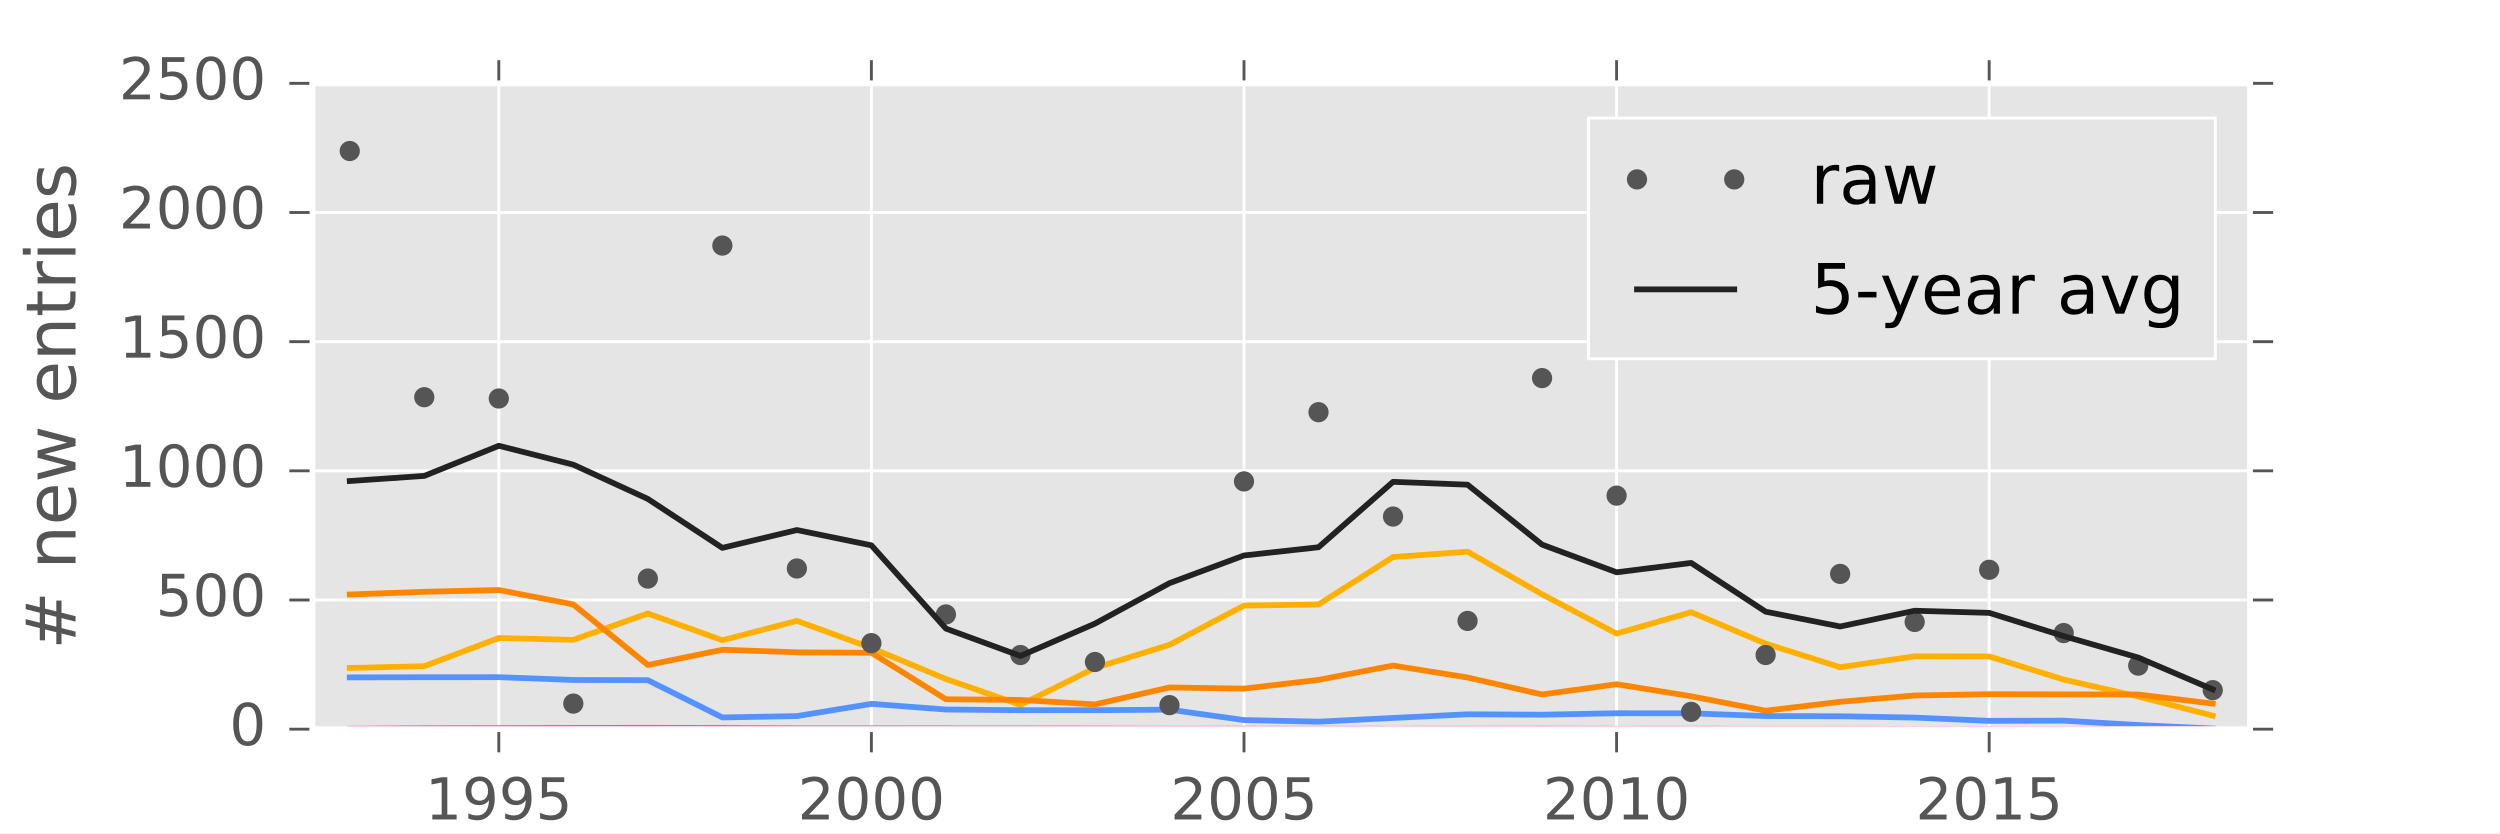
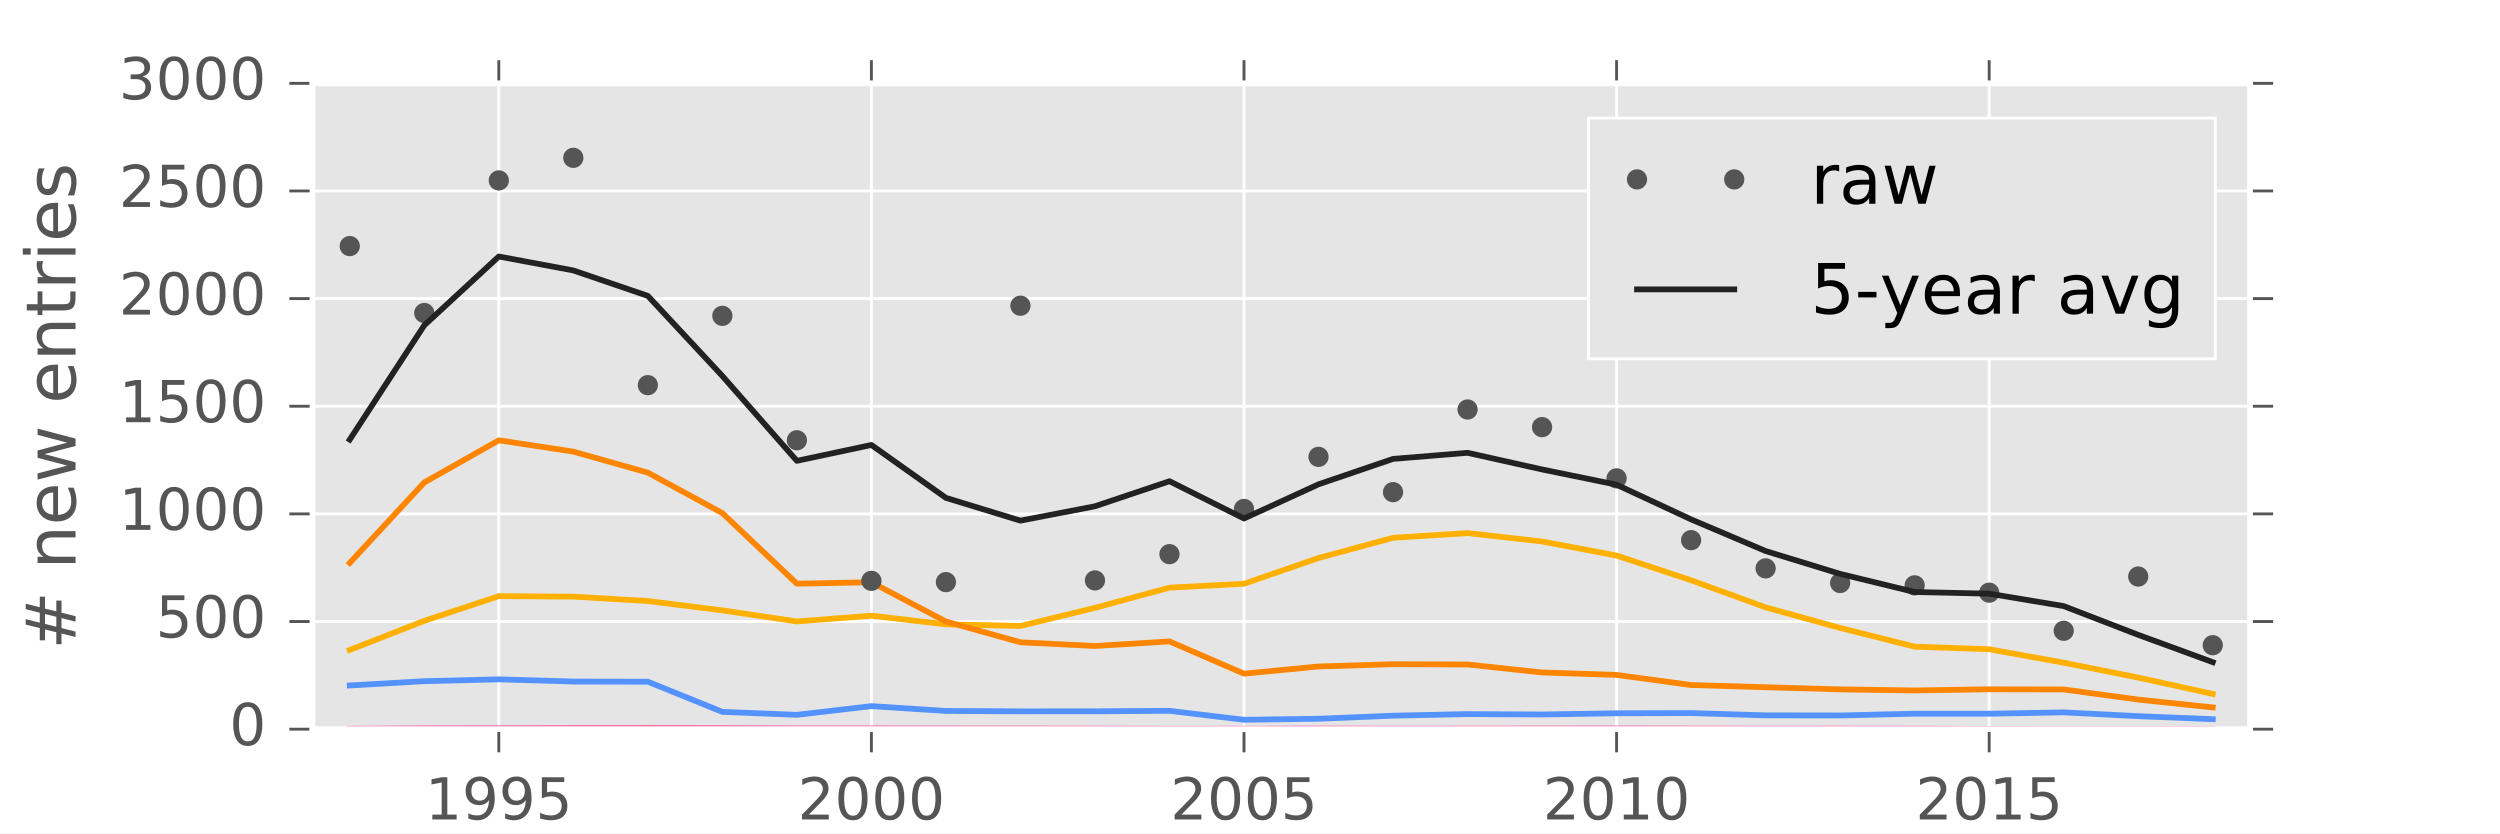
<svg xmlns="http://www.w3.org/2000/svg" xmlns:xlink="http://www.w3.org/1999/xlink" height="144pt" version="1.1" viewBox="0 0 432 144" width="432pt">
  <defs>
    <style type="text/css">
*{stroke-linecap:butt;stroke-linejoin:round;stroke-miterlimit:100000;}
  </style>
  </defs>
  <g id="figure_1">
    <g id="patch_1">
      <path d="M 0 144  L 432 144  L 432 0  L 0 0  z " style="fill:#ffffff;" />
    </g>
    <g id="axes_1">
      <g id="patch_2">
        <path d="M 54 126  L 388.8 126  L 388.8 14.4  L 54 14.4  z " style="fill:#e5e5e5;" />
      </g>
      <g id="matplotlib.axis_1">
        <g id="xtick_1">
          <g id="line2d_1">
-             <path clip-path="url(#p3af2deef6a)" d="M 86.192 126  L 86.192 14.4  " style="fill:none;stroke:#ffffff;stroke-linecap:square;stroke-width:0.5;" />
+             <path clip-path="url(#paa16b3eb2f)" d="M 86.192 126  L 86.192 14.4  " style="fill:none;stroke:#ffffff;stroke-linecap:square;stroke-width:0.5;" />
          </g>
          <g id="line2d_2">
            <defs>
-               <path d="M 0 0  L 0 4  " id="m60fd7bb78e" style="stroke:#555555;stroke-width:0.5;" />
-             </defs>
-             <g>
-               <use style="fill:#555555;stroke:#555555;stroke-width:0.5;" x="86.192" xlink:href="#m60fd7bb78e" y="126.0" />
+               <path d="M 0 0  L 0 4  " id="m8484d71910" style="stroke:#555555;stroke-width:0.5;" />
+             </defs>
+             <g>
+               <use style="fill:#555555;stroke:#555555;stroke-width:0.5;" x="86.192" xlink:href="#m8484d71910" y="126.0" />
            </g>
          </g>
          <g id="line2d_3">
            <defs>
-               <path d="M 0 0  L 0 -4  " id="m7be78ee616" style="stroke:#555555;stroke-width:0.5;" />
-             </defs>
-             <g>
-               <use style="fill:#555555;stroke:#555555;stroke-width:0.5;" x="86.192" xlink:href="#m7be78ee616" y="14.4" />
+               <path d="M 0 0  L 0 -4  " id="mb3553fa121" style="stroke:#555555;stroke-width:0.5;" />
+             </defs>
+             <g>
+               <use style="fill:#555555;stroke:#555555;stroke-width:0.5;" x="86.192" xlink:href="#mb3553fa121" y="14.4" />
            </g>
          </g>
          <g id="text_1">
            <defs>
              <path d="M 10.984 1.516  L 10.984 10.5  Q 14.703 8.734 18.5 7.812  Q 22.312 6.891 25.984 6.891  Q 35.75 6.891 40.891 13.453  Q 46.047 20.016 46.781 33.406  Q 43.953 29.203 39.594 26.953  Q 35.25 24.703 29.984 24.703  Q 19.047 24.703 12.672 31.312  Q 6.297 37.938 6.297 49.422  Q 6.297 60.641 12.938 67.422  Q 19.578 74.219 30.609 74.219  Q 43.266 74.219 49.922 64.516  Q 56.594 54.828 56.594 36.375  Q 56.594 19.141 48.406 8.859  Q 40.234 -1.422 26.422 -1.422  Q 22.703 -1.422 18.891 -0.688  Q 15.094 0.047 10.984 1.516  M 30.609 32.422  Q 37.25 32.422 41.125 36.953  Q 45.016 41.5 45.016 49.422  Q 45.016 57.281 41.125 61.844  Q 37.25 66.406 30.609 66.406  Q 23.969 66.406 20.094 61.844  Q 16.219 57.281 16.219 49.422  Q 16.219 41.5 20.094 36.953  Q 23.969 32.422 30.609 32.422  " id="BitstreamVeraSans-Roman-39" />
              <path d="M 12.406 8.297  L 28.516 8.297  L 28.516 63.922  L 10.984 60.406  L 10.984 69.391  L 28.422 72.906  L 38.281 72.906  L 38.281 8.297  L 54.391 8.297  L 54.391 0  L 12.406 0  z " id="BitstreamVeraSans-Roman-31" />
              <path d="M 10.797 72.906  L 49.516 72.906  L 49.516 64.594  L 19.828 64.594  L 19.828 46.734  Q 21.969 47.469 24.109 47.828  Q 26.266 48.188 28.422 48.188  Q 40.625 48.188 47.75 41.5  Q 54.891 34.812 54.891 23.391  Q 54.891 11.625 47.562 5.094  Q 40.234 -1.422 26.906 -1.422  Q 22.312 -1.422 17.547 -0.641  Q 12.797 0.141 7.719 1.703  L 7.719 11.625  Q 12.109 9.234 16.797 8.062  Q 21.484 6.891 26.703 6.891  Q 35.156 6.891 40.078 11.328  Q 45.016 15.766 45.016 23.391  Q 45.016 31 40.078 35.438  Q 35.156 39.891 26.703 39.891  Q 22.75 39.891 18.812 39.016  Q 14.891 38.141 10.797 36.281  z " id="BitstreamVeraSans-Roman-35" />
            </defs>
            <g style="fill:#555555;" transform="translate(73.46731 141.5984)scale(0.1 -0.1)">
              <use xlink:href="#BitstreamVeraSans-Roman-31" />
              <use x="63.623" xlink:href="#BitstreamVeraSans-Roman-39" />
              <use x="127.246" xlink:href="#BitstreamVeraSans-Roman-39" />
              <use x="190.869" xlink:href="#BitstreamVeraSans-Roman-35" />
            </g>
          </g>
        </g>
        <g id="xtick_2">
          <g id="line2d_4">
-             <path clip-path="url(#p3af2deef6a)" d="M 150.577 126  L 150.577 14.4  " style="fill:none;stroke:#ffffff;stroke-linecap:square;stroke-width:0.5;" />
+             <path clip-path="url(#paa16b3eb2f)" d="M 150.577 126  L 150.577 14.4  " style="fill:none;stroke:#ffffff;stroke-linecap:square;stroke-width:0.5;" />
          </g>
          <g id="line2d_5">
            <g>
-               <use style="fill:#555555;stroke:#555555;stroke-width:0.5;" x="150.577" xlink:href="#m60fd7bb78e" y="126.0" />
+               <use style="fill:#555555;stroke:#555555;stroke-width:0.5;" x="150.577" xlink:href="#m8484d71910" y="126.0" />
            </g>
          </g>
          <g id="line2d_6">
            <g>
-               <use style="fill:#555555;stroke:#555555;stroke-width:0.5;" x="150.577" xlink:href="#m7be78ee616" y="14.4" />
+               <use style="fill:#555555;stroke:#555555;stroke-width:0.5;" x="150.577" xlink:href="#mb3553fa121" y="14.4" />
            </g>
          </g>
          <g id="text_2">
            <defs>
              <path d="M 19.188 8.297  L 53.609 8.297  L 53.609 0  L 7.328 0  L 7.328 8.297  Q 12.938 14.109 22.625 23.891  Q 32.328 33.688 34.812 36.531  Q 39.547 41.844 41.422 45.531  Q 43.312 49.219 43.312 52.781  Q 43.312 58.594 39.234 62.25  Q 35.156 65.922 28.609 65.922  Q 23.969 65.922 18.812 64.312  Q 13.672 62.703 7.812 59.422  L 7.812 69.391  Q 13.766 71.781 18.938 73  Q 24.125 74.219 28.422 74.219  Q 39.75 74.219 46.484 68.547  Q 53.219 62.891 53.219 53.422  Q 53.219 48.922 51.531 44.891  Q 49.859 40.875 45.406 35.406  Q 44.188 33.984 37.641 27.219  Q 31.109 20.453 19.188 8.297  " id="BitstreamVeraSans-Roman-32" />
              <path d="M 31.781 66.406  Q 24.172 66.406 20.328 58.906  Q 16.5 51.422 16.5 36.375  Q 16.5 21.391 20.328 13.891  Q 24.172 6.391 31.781 6.391  Q 39.453 6.391 43.281 13.891  Q 47.125 21.391 47.125 36.375  Q 47.125 51.422 43.281 58.906  Q 39.453 66.406 31.781 66.406  M 31.781 74.219  Q 44.047 74.219 50.516 64.516  Q 56.984 54.828 56.984 36.375  Q 56.984 17.969 50.516 8.266  Q 44.047 -1.422 31.781 -1.422  Q 19.531 -1.422 13.062 8.266  Q 6.594 17.969 6.594 36.375  Q 6.594 54.828 13.062 64.516  Q 19.531 74.219 31.781 74.219  " id="BitstreamVeraSans-Roman-30" />
            </defs>
            <g style="fill:#555555;" transform="translate(137.8519 141.5984)scale(0.1 -0.1)">
              <use xlink:href="#BitstreamVeraSans-Roman-32" />
              <use x="63.623" xlink:href="#BitstreamVeraSans-Roman-30" />
              <use x="127.246" xlink:href="#BitstreamVeraSans-Roman-30" />
              <use x="190.869" xlink:href="#BitstreamVeraSans-Roman-30" />
            </g>
          </g>
        </g>
        <g id="xtick_3">
          <g id="line2d_7">
-             <path clip-path="url(#p3af2deef6a)" d="M 214.962 126  L 214.962 14.4  " style="fill:none;stroke:#ffffff;stroke-linecap:square;stroke-width:0.5;" />
+             <path clip-path="url(#paa16b3eb2f)" d="M 214.962 126  L 214.962 14.4  " style="fill:none;stroke:#ffffff;stroke-linecap:square;stroke-width:0.5;" />
          </g>
          <g id="line2d_8">
            <g>
-               <use style="fill:#555555;stroke:#555555;stroke-width:0.5;" x="214.962" xlink:href="#m60fd7bb78e" y="126.0" />
+               <use style="fill:#555555;stroke:#555555;stroke-width:0.5;" x="214.962" xlink:href="#m8484d71910" y="126.0" />
            </g>
          </g>
          <g id="line2d_9">
            <g>
-               <use style="fill:#555555;stroke:#555555;stroke-width:0.5;" x="214.962" xlink:href="#m7be78ee616" y="14.4" />
+               <use style="fill:#555555;stroke:#555555;stroke-width:0.5;" x="214.962" xlink:href="#mb3553fa121" y="14.4" />
            </g>
          </g>
          <g id="text_3">
            <g style="fill:#555555;" transform="translate(202.2365 141.5984)scale(0.1 -0.1)">
              <use xlink:href="#BitstreamVeraSans-Roman-32" />
              <use x="63.623" xlink:href="#BitstreamVeraSans-Roman-30" />
              <use x="127.246" xlink:href="#BitstreamVeraSans-Roman-30" />
              <use x="190.869" xlink:href="#BitstreamVeraSans-Roman-35" />
            </g>
          </g>
        </g>
        <g id="xtick_4">
          <g id="line2d_10">
-             <path clip-path="url(#p3af2deef6a)" d="M 279.346 126  L 279.346 14.4  " style="fill:none;stroke:#ffffff;stroke-linecap:square;stroke-width:0.5;" />
+             <path clip-path="url(#paa16b3eb2f)" d="M 279.346 126  L 279.346 14.4  " style="fill:none;stroke:#ffffff;stroke-linecap:square;stroke-width:0.5;" />
          </g>
          <g id="line2d_11">
            <g>
-               <use style="fill:#555555;stroke:#555555;stroke-width:0.5;" x="279.346" xlink:href="#m60fd7bb78e" y="126.0" />
+               <use style="fill:#555555;stroke:#555555;stroke-width:0.5;" x="279.346" xlink:href="#m8484d71910" y="126.0" />
            </g>
          </g>
          <g id="line2d_12">
            <g>
-               <use style="fill:#555555;stroke:#555555;stroke-width:0.5;" x="279.346" xlink:href="#m7be78ee616" y="14.4" />
+               <use style="fill:#555555;stroke:#555555;stroke-width:0.5;" x="279.346" xlink:href="#mb3553fa121" y="14.4" />
            </g>
          </g>
          <g id="text_4">
            <g style="fill:#555555;" transform="translate(266.6212 141.5984)scale(0.1 -0.1)">
              <use xlink:href="#BitstreamVeraSans-Roman-32" />
              <use x="63.623" xlink:href="#BitstreamVeraSans-Roman-30" />
              <use x="127.246" xlink:href="#BitstreamVeraSans-Roman-31" />
              <use x="190.869" xlink:href="#BitstreamVeraSans-Roman-30" />
            </g>
          </g>
        </g>
        <g id="xtick_5">
          <g id="line2d_13">
-             <path clip-path="url(#p3af2deef6a)" d="M 343.731 126  L 343.731 14.4  " style="fill:none;stroke:#ffffff;stroke-linecap:square;stroke-width:0.5;" />
+             <path clip-path="url(#paa16b3eb2f)" d="M 343.731 126  L 343.731 14.4  " style="fill:none;stroke:#ffffff;stroke-linecap:square;stroke-width:0.5;" />
          </g>
          <g id="line2d_14">
            <g>
-               <use style="fill:#555555;stroke:#555555;stroke-width:0.5;" x="343.731" xlink:href="#m60fd7bb78e" y="126.0" />
+               <use style="fill:#555555;stroke:#555555;stroke-width:0.5;" x="343.731" xlink:href="#m8484d71910" y="126.0" />
            </g>
          </g>
          <g id="line2d_15">
            <g>
-               <use style="fill:#555555;stroke:#555555;stroke-width:0.5;" x="343.731" xlink:href="#m7be78ee616" y="14.4" />
+               <use style="fill:#555555;stroke:#555555;stroke-width:0.5;" x="343.731" xlink:href="#mb3553fa121" y="14.4" />
            </g>
          </g>
          <g id="text_5">
            <g style="fill:#555555;" transform="translate(331.0058 141.5984)scale(0.1 -0.1)">
              <use xlink:href="#BitstreamVeraSans-Roman-32" />
              <use x="63.623" xlink:href="#BitstreamVeraSans-Roman-30" />
              <use x="127.246" xlink:href="#BitstreamVeraSans-Roman-31" />
              <use x="190.869" xlink:href="#BitstreamVeraSans-Roman-35" />
            </g>
          </g>
        </g>
        <g id="text_6">
          <defs>
            <path d="M 56.203 29.594  L 56.203 25.203  L 14.891 25.203  Q 15.484 15.922 20.484 11.062  Q 25.484 6.203 34.422 6.203  Q 39.594 6.203 44.453 7.469  Q 49.312 8.734 54.109 11.281  L 54.109 2.781  Q 49.266 0.734 44.188 -0.344  Q 39.109 -1.422 33.891 -1.422  Q 20.797 -1.422 13.156 6.188  Q 5.516 13.812 5.516 26.812  Q 5.516 40.234 12.766 48.109  Q 20.016 56 32.328 56  Q 43.359 56 49.781 48.891  Q 56.203 41.797 56.203 29.594  M 47.219 32.234  Q 47.125 39.594 43.094 43.984  Q 39.062 48.391 32.422 48.391  Q 24.906 48.391 20.391 44.141  Q 15.875 39.891 15.188 32.172  z " id="BitstreamVeraSans-Roman-65" />
            <path d="M 41.109 46.297  Q 39.594 47.172 37.812 47.578  Q 36.031 48 33.891 48  Q 26.266 48 22.188 43.047  Q 18.109 38.094 18.109 28.812  L 18.109 0  L 9.078 0  L 9.078 54.688  L 18.109 54.688  L 18.109 46.188  Q 20.953 51.172 25.484 53.578  Q 30.031 56 36.531 56  Q 37.453 56 38.578 55.875  Q 39.703 55.766 41.062 55.516  z " id="BitstreamVeraSans-Roman-72" />
            <path d="M 34.281 27.484  Q 23.391 27.484 19.188 25  Q 14.984 22.516 14.984 16.5  Q 14.984 11.719 18.141 8.906  Q 21.297 6.109 26.703 6.109  Q 34.188 6.109 38.703 11.406  Q 43.219 16.703 43.219 25.484  L 43.219 27.484  z M 52.203 31.203  L 52.203 0  L 43.219 0  L 43.219 8.297  Q 40.141 3.328 35.547 0.953  Q 30.953 -1.422 24.312 -1.422  Q 15.922 -1.422 10.953 3.297  Q 6 8.016 6 15.922  Q 6 25.141 12.172 29.828  Q 18.359 34.516 30.609 34.516  L 43.219 34.516  L 43.219 35.406  Q 43.219 41.609 39.141 45  Q 35.062 48.391 27.688 48.391  Q 23 48.391 18.547 47.266  Q 14.109 46.141 10.016 43.891  L 10.016 52.203  Q 14.938 54.109 19.578 55.047  Q 24.219 56 28.609 56  Q 40.484 56 46.344 49.844  Q 52.203 43.703 52.203 31.203  " id="BitstreamVeraSans-Roman-61" />
            <path d="M 32.172 -5.078  Q 28.375 -14.844 24.75 -17.812  Q 21.141 -20.797 15.094 -20.797  L 7.906 -20.797  L 7.906 -13.281  L 13.188 -13.281  Q 16.891 -13.281 18.938 -11.516  Q 21 -9.766 23.484 -3.219  L 25.094 0.875  L 2.984 54.688  L 12.5 54.688  L 29.594 11.922  L 46.688 54.688  L 56.203 54.688  z " id="BitstreamVeraSans-Roman-79" />
          </defs>
          <g style="fill:#555555;" transform="translate(208.0134 157.7962)scale(0.12 -0.12)">
            <use xlink:href="#BitstreamVeraSans-Roman-79" />
            <use x="59.18" xlink:href="#BitstreamVeraSans-Roman-65" />
            <use x="120.703" xlink:href="#BitstreamVeraSans-Roman-61" />
            <use x="181.982" xlink:href="#BitstreamVeraSans-Roman-72" />
          </g>
        </g>
      </g>
      <g id="matplotlib.axis_2">
        <g id="ytick_1">
          <g id="line2d_16">
-             <path clip-path="url(#p3af2deef6a)" d="M 54 126  L 388.8 126  " style="fill:none;stroke:#ffffff;stroke-linecap:square;stroke-width:0.5;" />
+             <path clip-path="url(#paa16b3eb2f)" d="M 54 126  L 388.8 126  " style="fill:none;stroke:#ffffff;stroke-linecap:square;stroke-width:0.5;" />
          </g>
          <g id="line2d_17">
            <defs>
-               <path d="M 0 0  L -4 0  " id="m0148da70ec" style="stroke:#555555;stroke-width:0.5;" />
-             </defs>
-             <g>
-               <use style="fill:#555555;stroke:#555555;stroke-width:0.5;" x="54.0" xlink:href="#m0148da70ec" y="126.0" />
+               <path d="M 0 0  L -4 0  " id="m0a40333e4b" style="stroke:#555555;stroke-width:0.5;" />
+             </defs>
+             <g>
+               <use style="fill:#555555;stroke:#555555;stroke-width:0.5;" x="54.0" xlink:href="#m0a40333e4b" y="126.0" />
            </g>
          </g>
          <g id="line2d_18">
            <defs>
-               <path d="M 0 0  L 4 0  " id="m69ea50fb9c" style="stroke:#555555;stroke-width:0.5;" />
-             </defs>
-             <g>
-               <use style="fill:#555555;stroke:#555555;stroke-width:0.5;" x="388.8" xlink:href="#m69ea50fb9c" y="126.0" />
+               <path d="M 0 0  L 4 0  " id="m2b01b4cda6" style="stroke:#555555;stroke-width:0.5;" />
+             </defs>
+             <g>
+               <use style="fill:#555555;stroke:#555555;stroke-width:0.5;" x="388.8" xlink:href="#m2b01b4cda6" y="126.0" />
            </g>
          </g>
          <g id="text_7">
            <g style="fill:#555555;" transform="translate(39.6375 128.7594)scale(0.1 -0.1)">
              <use xlink:href="#BitstreamVeraSans-Roman-30" />
            </g>
          </g>
        </g>
        <g id="ytick_2">
          <g id="line2d_19">
-             <path clip-path="url(#p3af2deef6a)" d="M 54 103.68  L 388.8 103.68  " style="fill:none;stroke:#ffffff;stroke-linecap:square;stroke-width:0.5;" />
+             <path clip-path="url(#paa16b3eb2f)" d="M 54 107.4  L 388.8 107.4  " style="fill:none;stroke:#ffffff;stroke-linecap:square;stroke-width:0.5;" />
          </g>
          <g id="line2d_20">
            <g>
-               <use style="fill:#555555;stroke:#555555;stroke-width:0.5;" x="54.0" xlink:href="#m0148da70ec" y="103.68" />
+               <use style="fill:#555555;stroke:#555555;stroke-width:0.5;" x="54.0" xlink:href="#m0a40333e4b" y="107.4" />
            </g>
          </g>
          <g id="line2d_21">
            <g>
-               <use style="fill:#555555;stroke:#555555;stroke-width:0.5;" x="388.8" xlink:href="#m69ea50fb9c" y="103.68" />
+               <use style="fill:#555555;stroke:#555555;stroke-width:0.5;" x="388.8" xlink:href="#m2b01b4cda6" y="107.4" />
            </g>
          </g>
          <g id="text_8">
-             <g style="fill:#555555;" transform="translate(26.9125 106.4394)scale(0.1 -0.1)">
+             <g style="fill:#555555;" transform="translate(26.9125 110.1594)scale(0.1 -0.1)">
              <use xlink:href="#BitstreamVeraSans-Roman-35" />
              <use x="63.623" xlink:href="#BitstreamVeraSans-Roman-30" />
              <use x="127.246" xlink:href="#BitstreamVeraSans-Roman-30" />
            </g>
          </g>
        </g>
        <g id="ytick_3">
          <g id="line2d_22">
-             <path clip-path="url(#p3af2deef6a)" d="M 54 81.36  L 388.8 81.36  " style="fill:none;stroke:#ffffff;stroke-linecap:square;stroke-width:0.5;" />
+             <path clip-path="url(#paa16b3eb2f)" d="M 54 88.8  L 388.8 88.8  " style="fill:none;stroke:#ffffff;stroke-linecap:square;stroke-width:0.5;" />
          </g>
          <g id="line2d_23">
            <g>
-               <use style="fill:#555555;stroke:#555555;stroke-width:0.5;" x="54.0" xlink:href="#m0148da70ec" y="81.36" />
+               <use style="fill:#555555;stroke:#555555;stroke-width:0.5;" x="54.0" xlink:href="#m0a40333e4b" y="88.8" />
            </g>
          </g>
          <g id="line2d_24">
            <g>
-               <use style="fill:#555555;stroke:#555555;stroke-width:0.5;" x="388.8" xlink:href="#m69ea50fb9c" y="81.36" />
+               <use style="fill:#555555;stroke:#555555;stroke-width:0.5;" x="388.8" xlink:href="#m2b01b4cda6" y="88.8" />
            </g>
          </g>
          <g id="text_9">
-             <g style="fill:#555555;" transform="translate(20.55 84.11938)scale(0.1 -0.1)">
+             <g style="fill:#555555;" transform="translate(20.55 91.55938)scale(0.1 -0.1)">
              <use xlink:href="#BitstreamVeraSans-Roman-31" />
              <use x="63.623" xlink:href="#BitstreamVeraSans-Roman-30" />
              <use x="127.246" xlink:href="#BitstreamVeraSans-Roman-30" />
              <use x="190.869" xlink:href="#BitstreamVeraSans-Roman-30" />
            </g>
          </g>
        </g>
        <g id="ytick_4">
          <g id="line2d_25">
-             <path clip-path="url(#p3af2deef6a)" d="M 54 59.04  L 388.8 59.04  " style="fill:none;stroke:#ffffff;stroke-linecap:square;stroke-width:0.5;" />
+             <path clip-path="url(#paa16b3eb2f)" d="M 54 70.2  L 388.8 70.2  " style="fill:none;stroke:#ffffff;stroke-linecap:square;stroke-width:0.5;" />
          </g>
          <g id="line2d_26">
            <g>
-               <use style="fill:#555555;stroke:#555555;stroke-width:0.5;" x="54.0" xlink:href="#m0148da70ec" y="59.04" />
+               <use style="fill:#555555;stroke:#555555;stroke-width:0.5;" x="54.0" xlink:href="#m0a40333e4b" y="70.2" />
            </g>
          </g>
          <g id="line2d_27">
            <g>
-               <use style="fill:#555555;stroke:#555555;stroke-width:0.5;" x="388.8" xlink:href="#m69ea50fb9c" y="59.04" />
+               <use style="fill:#555555;stroke:#555555;stroke-width:0.5;" x="388.8" xlink:href="#m2b01b4cda6" y="70.2" />
            </g>
          </g>
          <g id="text_10">
-             <g style="fill:#555555;" transform="translate(20.55 61.79937)scale(0.1 -0.1)">
+             <g style="fill:#555555;" transform="translate(20.55 72.95937)scale(0.1 -0.1)">
              <use xlink:href="#BitstreamVeraSans-Roman-31" />
              <use x="63.623" xlink:href="#BitstreamVeraSans-Roman-35" />
              <use x="127.246" xlink:href="#BitstreamVeraSans-Roman-30" />
              <use x="190.869" xlink:href="#BitstreamVeraSans-Roman-30" />
            </g>
          </g>
        </g>
        <g id="ytick_5">
          <g id="line2d_28">
-             <path clip-path="url(#p3af2deef6a)" d="M 54 36.72  L 388.8 36.72  " style="fill:none;stroke:#ffffff;stroke-linecap:square;stroke-width:0.5;" />
+             <path clip-path="url(#paa16b3eb2f)" d="M 54 51.6  L 388.8 51.6  " style="fill:none;stroke:#ffffff;stroke-linecap:square;stroke-width:0.5;" />
          </g>
          <g id="line2d_29">
            <g>
-               <use style="fill:#555555;stroke:#555555;stroke-width:0.5;" x="54.0" xlink:href="#m0148da70ec" y="36.72" />
+               <use style="fill:#555555;stroke:#555555;stroke-width:0.5;" x="54.0" xlink:href="#m0a40333e4b" y="51.6" />
            </g>
          </g>
          <g id="line2d_30">
            <g>
-               <use style="fill:#555555;stroke:#555555;stroke-width:0.5;" x="388.8" xlink:href="#m69ea50fb9c" y="36.72" />
+               <use style="fill:#555555;stroke:#555555;stroke-width:0.5;" x="388.8" xlink:href="#m2b01b4cda6" y="51.6" />
            </g>
          </g>
          <g id="text_11">
-             <g style="fill:#555555;" transform="translate(20.55 39.47937)scale(0.1 -0.1)">
+             <g style="fill:#555555;" transform="translate(20.55 54.35938)scale(0.1 -0.1)">
              <use xlink:href="#BitstreamVeraSans-Roman-32" />
              <use x="63.623" xlink:href="#BitstreamVeraSans-Roman-30" />
              <use x="127.246" xlink:href="#BitstreamVeraSans-Roman-30" />
              <use x="190.869" xlink:href="#BitstreamVeraSans-Roman-30" />
            </g>
          </g>
        </g>
        <g id="ytick_6">
          <g id="line2d_31">
-             <path clip-path="url(#p3af2deef6a)" d="M 54 14.4  L 388.8 14.4  " style="fill:none;stroke:#ffffff;stroke-linecap:square;stroke-width:0.5;" />
+             <path clip-path="url(#paa16b3eb2f)" d="M 54 33  L 388.8 33  " style="fill:none;stroke:#ffffff;stroke-linecap:square;stroke-width:0.5;" />
          </g>
          <g id="line2d_32">
            <g>
-               <use style="fill:#555555;stroke:#555555;stroke-width:0.5;" x="54.0" xlink:href="#m0148da70ec" y="14.4" />
+               <use style="fill:#555555;stroke:#555555;stroke-width:0.5;" x="54.0" xlink:href="#m0a40333e4b" y="33.0" />
            </g>
          </g>
          <g id="line2d_33">
            <g>
-               <use style="fill:#555555;stroke:#555555;stroke-width:0.5;" x="388.8" xlink:href="#m69ea50fb9c" y="14.4" />
+               <use style="fill:#555555;stroke:#555555;stroke-width:0.5;" x="388.8" xlink:href="#m2b01b4cda6" y="33.0" />
            </g>
          </g>
          <g id="text_12">
+             <g style="fill:#555555;" transform="translate(20.55 35.75937)scale(0.1 -0.1)">
+               <use xlink:href="#BitstreamVeraSans-Roman-32" />
+               <use x="63.623" xlink:href="#BitstreamVeraSans-Roman-35" />
+               <use x="127.246" xlink:href="#BitstreamVeraSans-Roman-30" />
+               <use x="190.869" xlink:href="#BitstreamVeraSans-Roman-30" />
+             </g>
+           </g>
+         </g>
+         <g id="ytick_7">
+           <g id="line2d_34">
+             <path clip-path="url(#paa16b3eb2f)" d="M 54 14.4  L 388.8 14.4  " style="fill:none;stroke:#ffffff;stroke-linecap:square;stroke-width:0.5;" />
+           </g>
+           <g id="line2d_35">
+             <g>
+               <use style="fill:#555555;stroke:#555555;stroke-width:0.5;" x="54.0" xlink:href="#m0a40333e4b" y="14.4" />
+             </g>
+           </g>
+           <g id="line2d_36">
+             <g>
+               <use style="fill:#555555;stroke:#555555;stroke-width:0.5;" x="388.8" xlink:href="#m2b01b4cda6" y="14.4" />
+             </g>
+           </g>
+           <g id="text_13">
+             <defs>
+               <path d="M 40.578 39.312  Q 47.656 37.797 51.625 33  Q 55.609 28.219 55.609 21.188  Q 55.609 10.406 48.188 4.484  Q 40.766 -1.422 27.094 -1.422  Q 22.516 -1.422 17.656 -0.516  Q 12.797 0.391 7.625 2.203  L 7.625 11.719  Q 11.719 9.328 16.594 8.109  Q 21.484 6.891 26.812 6.891  Q 36.078 6.891 40.938 10.547  Q 45.797 14.203 45.797 21.188  Q 45.797 27.641 41.281 31.266  Q 36.766 34.906 28.719 34.906  L 20.219 34.906  L 20.219 43.016  L 29.109 43.016  Q 36.375 43.016 40.234 45.922  Q 44.094 48.828 44.094 54.297  Q 44.094 59.906 40.109 62.906  Q 36.141 65.922 28.719 65.922  Q 24.656 65.922 20.016 65.031  Q 15.375 64.156 9.812 62.312  L 9.812 71.094  Q 15.438 72.656 20.344 73.438  Q 25.25 74.219 29.594 74.219  Q 40.828 74.219 47.359 69.109  Q 53.906 64.016 53.906 55.328  Q 53.906 49.266 50.438 45.094  Q 46.969 40.922 40.578 39.312  " id="BitstreamVeraSans-Roman-33" />
+             </defs>
            <g style="fill:#555555;" transform="translate(20.55 17.15938)scale(0.1 -0.1)">
-               <use xlink:href="#BitstreamVeraSans-Roman-32" />
-               <use x="63.623" xlink:href="#BitstreamVeraSans-Roman-35" />
-               <use x="127.246" xlink:href="#BitstreamVeraSans-Roman-30" />
-               <use x="190.869" xlink:href="#BitstreamVeraSans-Roman-30" />
-             </g>
-           </g>
-         </g>
-         <g id="text_13">
+               <use xlink:href="#BitstreamVeraSans-Roman-33" />
+               <use x="63.623" xlink:href="#BitstreamVeraSans-Roman-30" />
+               <use x="127.246" xlink:href="#BitstreamVeraSans-Roman-30" />
+               <use x="190.869" xlink:href="#BitstreamVeraSans-Roman-30" />
+             </g>
+           </g>
+         </g>
+         <g id="text_14">
          <defs>
            <path id="BitstreamVeraSans-Roman-20" />
            <path d="M 51.125 44  L 36.922 44  L 32.812 27.688  L 47.125 27.688  z M 43.797 71.781  L 38.719 51.516  L 52.984 51.516  L 58.109 71.781  L 65.922 71.781  L 60.891 51.516  L 76.125 51.516  L 76.125 44  L 58.984 44  L 54.984 27.688  L 70.516 27.688  L 70.516 20.219  L 53.078 20.219  L 48 0  L 40.188 0  L 45.219 20.219  L 30.906 20.219  L 25.875 0  L 18.016 0  L 23.094 20.219  L 7.719 20.219  L 7.719 27.688  L 24.906 27.688  L 29 44  L 13.281 44  L 13.281 51.516  L 30.906 51.516  L 35.891 71.781  z " id="BitstreamVeraSans-Roman-23" />
            <path d="M 54.891 33.016  L 54.891 0  L 45.906 0  L 45.906 32.719  Q 45.906 40.484 42.875 44.328  Q 39.844 48.188 33.797 48.188  Q 26.516 48.188 22.312 43.547  Q 18.109 38.922 18.109 30.906  L 18.109 0  L 9.078 0  L 9.078 54.688  L 18.109 54.688  L 18.109 46.188  Q 21.344 51.125 25.703 53.562  Q 30.078 56 35.797 56  Q 45.219 56 50.047 50.172  Q 54.891 44.344 54.891 33.016  " id="BitstreamVeraSans-Roman-6e" />
            <path d="M 9.422 54.688  L 18.406 54.688  L 18.406 0  L 9.422 0  z M 9.422 75.984  L 18.406 75.984  L 18.406 64.594  L 9.422 64.594  z " id="BitstreamVeraSans-Roman-69" />
            <path d="M 4.203 54.688  L 13.188 54.688  L 24.422 12.016  L 35.594 54.688  L 46.188 54.688  L 57.422 12.016  L 68.609 54.688  L 77.594 54.688  L 63.281 0  L 52.688 0  L 40.922 44.828  L 29.109 0  L 18.5 0  z " id="BitstreamVeraSans-Roman-77" />
            <path d="M 18.312 70.219  L 18.312 54.688  L 36.812 54.688  L 36.812 47.703  L 18.312 47.703  L 18.312 18.016  Q 18.312 11.328 20.141 9.422  Q 21.969 7.516 27.594 7.516  L 36.812 7.516  L 36.812 0  L 27.594 0  Q 17.188 0 13.234 3.875  Q 9.281 7.766 9.281 18.016  L 9.281 47.703  L 2.688 47.703  L 2.688 54.688  L 9.281 54.688  L 9.281 70.219  z " id="BitstreamVeraSans-Roman-74" />
            <path d="M 44.281 53.078  L 44.281 44.578  Q 40.484 46.531 36.375 47.5  Q 32.281 48.484 27.875 48.484  Q 21.188 48.484 17.844 46.438  Q 14.5 44.391 14.5 40.281  Q 14.5 37.156 16.891 35.375  Q 19.281 33.594 26.516 31.984  L 29.594 31.297  Q 39.156 29.25 43.188 25.516  Q 47.219 21.781 47.219 15.094  Q 47.219 7.469 41.188 3.016  Q 35.156 -1.422 24.609 -1.422  Q 20.219 -1.422 15.453 -0.562  Q 10.688 0.297 5.422 2  L 5.422 11.281  Q 10.406 8.688 15.234 7.391  Q 20.062 6.109 24.812 6.109  Q 31.156 6.109 34.562 8.281  Q 37.984 10.453 37.984 14.406  Q 37.984 18.062 35.516 20.016  Q 33.062 21.969 24.703 23.781  L 21.578 24.516  Q 13.234 26.266 9.516 29.906  Q 5.812 33.547 5.812 39.891  Q 5.812 47.609 11.281 51.797  Q 16.75 56 26.812 56  Q 31.781 56 36.172 55.266  Q 40.578 54.547 44.281 53.078  " id="BitstreamVeraSans-Roman-73" />
          </defs>
          <g style="fill:#555555;" transform="translate(13.05438 112.2403)rotate(-90.0)scale(0.12 -0.12)">
            <use xlink:href="#BitstreamVeraSans-Roman-23" />
            <use x="83.789" xlink:href="#BitstreamVeraSans-Roman-20" />
            <use x="115.576" xlink:href="#BitstreamVeraSans-Roman-6e" />
            <use x="178.955" xlink:href="#BitstreamVeraSans-Roman-65" />
            <use x="240.479" xlink:href="#BitstreamVeraSans-Roman-77" />
            <use x="322.266" xlink:href="#BitstreamVeraSans-Roman-20" />
            <use x="354.053" xlink:href="#BitstreamVeraSans-Roman-65" />
            <use x="415.576" xlink:href="#BitstreamVeraSans-Roman-6e" />
            <use x="478.955" xlink:href="#BitstreamVeraSans-Roman-74" />
            <use x="518.164" xlink:href="#BitstreamVeraSans-Roman-72" />
            <use x="559.277" xlink:href="#BitstreamVeraSans-Roman-69" />
            <use x="587.061" xlink:href="#BitstreamVeraSans-Roman-65" />
            <use x="648.584" xlink:href="#BitstreamVeraSans-Roman-73" />
          </g>
        </g>
      </g>
-       <g id="line2d_34">
-         <path clip-path="url(#p3af2deef6a)" d="M 60.438 115.42  L 73.315 115.117  L 86.192 110.251  L 99.069 110.563  L 111.946 106.01  L 124.823 110.635  L 137.7 107.287  L 150.577 111.974  L 163.454 117.331  L 176.331 121.804  L 189.208 115.42  L 202.085 111.421  L 214.962 104.644  L 227.838 104.457  L 240.715 96.252  L 253.592 95.332  L 266.469 102.698  L 279.346 109.483  L 292.223 105.787  L 305.1 111.224  L 317.977 115.295  L 330.854 113.412  L 343.731 113.438  L 356.608 117.429  L 369.485 120.358  L 382.362 123.67  " style="fill:none;stroke:#ffb000;stroke-linecap:square;" />
-       </g>
-       <g id="line2d_35">
-         <path clip-path="url(#p3af2deef6a)" d="M 60.438 102.725  L 73.315 102.26  L 86.192 101.957  L 99.069 104.448  L 111.946 114.911  L 124.823 112.278  L 137.7 112.724  L 150.577 112.795  L 163.454 120.831  L 176.331 120.947  L 189.208 121.723  L 202.085 118.795  L 214.962 118.992  L 227.838 117.483  L 240.715 115.01  L 253.592 117.072  L 266.469 120.009  L 279.346 118.233  L 292.223 120.313  L 305.1 122.813  L 317.977 121.268  L 330.854 120.179  L 343.731 119.956  L 356.608 119.991  L 369.485 120.009  L 382.362 121.581  " style="fill:none;stroke:#fe8500;stroke-linecap:square;" />
-       </g>
-       <g id="line2d_36">
-         <path clip-path="url(#p3af2deef6a)" d="M 60.438 117.054  L 73.315 117.027  L 86.192 117.018  L 99.069 117.501  L 111.946 117.536  L 124.823 123.973  L 137.7 123.741  L 150.577 121.625  L 163.454 122.607  L 176.331 122.723  L 189.208 122.723  L 202.085 122.625  L 214.962 124.429  L 227.838 124.705  L 240.715 124.063  L 253.592 123.429  L 266.469 123.5  L 279.346 123.25  L 292.223 123.259  L 305.1 123.732  L 317.977 123.768  L 330.854 124  L 343.731 124.563  L 356.608 124.527  L 369.485 125.286  L 382.362 125.893  " style="fill:none;stroke:#5392ff;stroke-linecap:square;" />
-       </g>
      <g id="line2d_37">
-         <path clip-path="url(#p3af2deef6a)" d="M 60.438 125.991  L 73.315 125.991  L 86.192 125.991  L 99.069 126  L 111.946 125.991  L 124.823 125.991  L 137.7 125.991  L 150.577 125.991  L 163.454 125.991  L 176.331 126  L 189.208 126  L 202.085 126  L 214.962 126  L 227.838 126  L 240.715 126  L 253.592 125.991  L 266.469 125.991  L 279.346 125.991  L 292.223 125.982  L 305.1 125.982  L 317.977 125.991  L 330.854 125.991  L 343.731 125.991  L 356.608 126  L 369.485 126  L 382.362 126  " style="fill:none;stroke:#9b82f3;stroke-linecap:square;" />
+         <path clip-path="url(#paa16b3eb2f)" d="M 60.438 112.31  L 73.315 107.281  L 86.192 103.01  L 99.069 103.1  L 111.946 103.859  L 124.823 105.473  L 137.7 107.385  L 150.577 106.388  L 163.454 107.891  L 176.331 108.166  L 189.208 105.034  L 202.085 101.545  L 214.962 100.875  L 227.838 96.419  L 240.715 92.937  L 253.592 92.118  L 266.469 93.569  L 279.346 96.002  L 292.223 100.272  L 305.1 104.952  L 317.977 108.509  L 330.854 111.745  L 343.731 112.191  L 356.608 114.52  L 369.485 117.087  L 382.362 119.914  " style="fill:none;stroke:#ffb000;stroke-linecap:square;" />
      </g>
      <g id="line2d_38">
-         <path clip-path="url(#p3af2deef6a)" d="M 60.438 125.929  L 73.315 125.839  L 86.192 125.813  L 99.069 125.786  L 111.946 125.768  L 124.823 125.795  L 137.7 125.848  L 150.577 125.848  L 163.454 125.866  L 176.331 125.875  L 189.208 125.893  L 202.085 125.929  L 214.962 125.92  L 227.838 125.92  L 240.715 125.938  L 253.592 125.929  L 266.469 125.911  L 279.346 125.938  L 292.223 125.929  L 305.1 125.946  L 317.977 125.938  L 330.854 125.955  L 343.731 125.955  L 356.608 125.973  L 369.485 125.973  L 382.362 125.991  " style="fill:none;stroke:#ff509e;stroke-linecap:square;" />
+         <path clip-path="url(#paa16b3eb2f)" d="M 60.438 97.267  L 73.315 83.369  L 86.192 76.085  L 99.069 78.042  L 111.946 81.672  L 124.823 88.666  L 137.7 100.86  L 150.577 100.615  L 163.454 107.407  L 176.331 110.986  L 189.208 111.626  L 202.085 110.837  L 214.962 116.41  L 227.838 115.167  L 240.715 114.773  L 253.592 114.825  L 266.469 116.202  L 279.346 116.626  L 292.223 118.374  L 305.1 118.753  L 317.977 119.125  L 330.854 119.311  L 343.731 119.111  L 356.608 119.14  L 369.485 120.889  L 382.362 122.243  " style="fill:none;stroke:#fe8500;stroke-linecap:square;" />
      </g>
      <g id="line2d_39">
+         <path clip-path="url(#paa16b3eb2f)" d="M 60.438 118.448  L 73.315 117.704  L 86.192 117.392  L 99.069 117.771  L 111.946 117.801  L 124.823 123.009  L 137.7 123.522  L 150.577 122.02  L 163.454 122.853  L 176.331 122.92  L 189.208 122.912  L 202.085 122.831  L 214.962 124.378  L 227.838 124.2  L 240.715 123.671  L 253.592 123.396  L 266.469 123.463  L 279.346 123.255  L 292.223 123.217  L 305.1 123.612  L 317.977 123.634  L 330.854 123.329  L 343.731 123.329  L 356.608 123.098  L 369.485 123.753  L 382.362 124.274  " style="fill:none;stroke:#5392ff;stroke-linecap:square;" />
+       </g>
+       <g id="line2d_40">
+         <path clip-path="url(#paa16b3eb2f)" d="M 60.438 125.993  L 73.315 125.993  L 86.192 125.993  L 99.069 126  L 111.946 125.993  L 124.823 125.993  L 137.7 125.993  L 150.577 125.993  L 163.454 125.993  L 176.331 126  L 189.208 126  L 202.085 126  L 214.962 126  L 227.838 126  L 240.715 126  L 253.592 125.993  L 266.469 125.993  L 279.346 125.993  L 292.223 125.985  L 305.1 125.985  L 317.977 125.993  L 330.854 125.993  L 343.731 125.993  L 356.608 126  L 369.485 126  L 382.362 126  " style="fill:none;stroke:#9b82f3;stroke-linecap:square;" />
+       </g>
+       <g id="line2d_41">
+         <path clip-path="url(#paa16b3eb2f)" d="M 60.438 125.94  L 73.315 125.866  L 86.192 125.844  L 99.069 125.821  L 111.946 125.807  L 124.823 125.829  L 137.7 125.874  L 150.577 125.874  L 163.454 125.888  L 176.331 125.896  L 189.208 125.911  L 202.085 125.94  L 214.962 125.933  L 227.838 125.903  L 240.715 125.918  L 253.592 125.911  L 266.469 125.896  L 279.346 125.881  L 292.223 125.903  L 305.1 125.918  L 317.977 125.911  L 330.854 125.926  L 343.731 125.963  L 356.608 125.978  L 369.485 125.978  L 382.362 125.993  " style="fill:none;stroke:#ff509e;stroke-linecap:square;" />
+       </g>
+       <g id="line2d_42">
        <defs>
-           <path d="M 0 1.5  C 0.398 1.5 0.779 1.342 1.061 1.061  C 1.342 0.779 1.5 0.398 1.5 0  C 1.5 -0.398 1.342 -0.779 1.061 -1.061  C 0.779 -1.342 0.398 -1.5 0 -1.5  C -0.398 -1.5 -0.779 -1.342 -1.061 -1.061  C -1.342 -0.779 -1.5 -0.398 -1.5 0  C -1.5 0.398 -1.342 0.779 -1.061 1.061  C -0.779 1.342 -0.398 1.5 0 1.5  z " id="m0178d2f58e" style="stroke:#555555;stroke-width:0.5;" />
+           <path d="M 0 1.5  C 0.398 1.5 0.779 1.342 1.061 1.061  C 1.342 0.779 1.5 0.398 1.5 0  C 1.5 -0.398 1.342 -0.779 1.061 -1.061  C 0.779 -1.342 0.398 -1.5 0 -1.5  C -0.398 -1.5 -0.779 -1.342 -1.061 -1.061  C -1.342 -0.779 -1.5 -0.398 -1.5 0  C -1.5 0.398 -1.342 0.779 -1.061 1.061  C -0.779 1.342 -0.398 1.5 0 1.5  z " id="m1d59bb1f83" style="stroke:#555555;stroke-width:0.5;" />
        </defs>
-         <g clip-path="url(#p3af2deef6a)">
-           <use style="fill:#555555;stroke:#555555;stroke-width:0.5;" x="60.438" xlink:href="#m0178d2f58e" y="26.096" />
-           <use style="fill:#555555;stroke:#555555;stroke-width:0.5;" x="73.315" xlink:href="#m0178d2f58e" y="68.638" />
-           <use style="fill:#555555;stroke:#555555;stroke-width:0.5;" x="86.192" xlink:href="#m0178d2f58e" y="68.861" />
-           <use style="fill:#555555;stroke:#555555;stroke-width:0.5;" x="99.069" xlink:href="#m0178d2f58e" y="121.581" />
-           <use style="fill:#555555;stroke:#555555;stroke-width:0.5;" x="111.946" xlink:href="#m0178d2f58e" y="99.975" />
-           <use style="fill:#555555;stroke:#555555;stroke-width:0.5;" x="124.823" xlink:href="#m0178d2f58e" y="42.434" />
-           <use style="fill:#555555;stroke:#555555;stroke-width:0.5;" x="137.7" xlink:href="#m0178d2f58e" y="98.234" />
-           <use style="fill:#555555;stroke:#555555;stroke-width:0.5;" x="150.577" xlink:href="#m0178d2f58e" y="111.135" />
-           <use style="fill:#555555;stroke:#555555;stroke-width:0.5;" x="163.454" xlink:href="#m0178d2f58e" y="106.18" />
-           <use style="fill:#555555;stroke:#555555;stroke-width:0.5;" x="176.331" xlink:href="#m0178d2f58e" y="113.188" />
-           <use style="fill:#555555;stroke:#555555;stroke-width:0.5;" x="189.208" xlink:href="#m0178d2f58e" y="114.394" />
-           <use style="fill:#555555;stroke:#555555;stroke-width:0.5;" x="202.085" xlink:href="#m0178d2f58e" y="121.848" />
-           <use style="fill:#555555;stroke:#555555;stroke-width:0.5;" x="214.962" xlink:href="#m0178d2f58e" y="83.19" />
-           <use style="fill:#555555;stroke:#555555;stroke-width:0.5;" x="227.838" xlink:href="#m0178d2f58e" y="71.227" />
-           <use style="fill:#555555;stroke:#555555;stroke-width:0.5;" x="240.715" xlink:href="#m0178d2f58e" y="89.261" />
-           <use style="fill:#555555;stroke:#555555;stroke-width:0.5;" x="253.592" xlink:href="#m0178d2f58e" y="107.296" />
-           <use style="fill:#555555;stroke:#555555;stroke-width:0.5;" x="266.469" xlink:href="#m0178d2f58e" y="65.334" />
-           <use style="fill:#555555;stroke:#555555;stroke-width:0.5;" x="279.346" xlink:href="#m0178d2f58e" y="85.645" />
-           <use style="fill:#555555;stroke:#555555;stroke-width:0.5;" x="292.223" xlink:href="#m0178d2f58e" y="123.009" />
-           <use style="fill:#555555;stroke:#555555;stroke-width:0.5;" x="305.1" xlink:href="#m0178d2f58e" y="113.188" />
-           <use style="fill:#555555;stroke:#555555;stroke-width:0.5;" x="317.977" xlink:href="#m0178d2f58e" y="99.171" />
-           <use style="fill:#555555;stroke:#555555;stroke-width:0.5;" x="330.854" xlink:href="#m0178d2f58e" y="107.474" />
-           <use style="fill:#555555;stroke:#555555;stroke-width:0.5;" x="343.731" xlink:href="#m0178d2f58e" y="98.457" />
-           <use style="fill:#555555;stroke:#555555;stroke-width:0.5;" x="356.608" xlink:href="#m0178d2f58e" y="109.394" />
-           <use style="fill:#555555;stroke:#555555;stroke-width:0.5;" x="369.485" xlink:href="#m0178d2f58e" y="115.019" />
-           <use style="fill:#555555;stroke:#555555;stroke-width:0.5;" x="382.362" xlink:href="#m0178d2f58e" y="119.259" />
-         </g>
-       </g>
-       <g id="line2d_40">
-         <path clip-path="url(#p3af2deef6a)" d="M 60.438 83.119  L 73.315 82.235  L 86.192 77.03  L 99.069 80.298  L 111.946 86.217  L 124.823 94.672  L 137.7 91.591  L 150.577 94.234  L 163.454 108.626  L 176.331 113.349  L 189.208 107.76  L 202.085 100.769  L 214.962 95.984  L 227.838 94.565  L 240.715 83.262  L 253.592 83.753  L 266.469 94.109  L 279.346 98.895  L 292.223 97.27  L 305.1 105.698  L 317.977 108.26  L 330.854 105.537  L 343.731 105.903  L 356.608 109.921  L 369.485 113.626  L 382.362 119.134  " style="fill:none;stroke:#222222;stroke-linecap:square;" />
+         <g clip-path="url(#paa16b3eb2f)">
+           <use style="fill:#555555;stroke:#555555;stroke-width:0.5;" x="60.438" xlink:href="#m1d59bb1f83" y="42.523" />
+           <use style="fill:#555555;stroke:#555555;stroke-width:0.5;" x="73.315" xlink:href="#m1d59bb1f83" y="54.092" />
+           <use style="fill:#555555;stroke:#555555;stroke-width:0.5;" x="86.192" xlink:href="#m1d59bb1f83" y="31.177" />
+           <use style="fill:#555555;stroke:#555555;stroke-width:0.5;" x="99.069" xlink:href="#m1d59bb1f83" y="27.271" />
+           <use style="fill:#555555;stroke:#555555;stroke-width:0.5;" x="111.946" xlink:href="#m1d59bb1f83" y="66.554" />
+           <use style="fill:#555555;stroke:#555555;stroke-width:0.5;" x="124.823" xlink:href="#m1d59bb1f83" y="54.576" />
+           <use style="fill:#555555;stroke:#555555;stroke-width:0.5;" x="137.7" xlink:href="#m1d59bb1f83" y="76.078" />
+           <use style="fill:#555555;stroke:#555555;stroke-width:0.5;" x="150.577" xlink:href="#m1d59bb1f83" y="100.369" />
+           <use style="fill:#555555;stroke:#555555;stroke-width:0.5;" x="163.454" xlink:href="#m1d59bb1f83" y="100.592" />
+           <use style="fill:#555555;stroke:#555555;stroke-width:0.5;" x="176.331" xlink:href="#m1d59bb1f83" y="52.828" />
+           <use style="fill:#555555;stroke:#555555;stroke-width:0.5;" x="189.208" xlink:href="#m1d59bb1f83" y="100.295" />
+           <use style="fill:#555555;stroke:#555555;stroke-width:0.5;" x="202.085" xlink:href="#m1d59bb1f83" y="95.756" />
+           <use style="fill:#555555;stroke:#555555;stroke-width:0.5;" x="214.962" xlink:href="#m1d59bb1f83" y="87.944" />
+           <use style="fill:#555555;stroke:#555555;stroke-width:0.5;" x="227.838" xlink:href="#m1d59bb1f83" y="78.942" />
+           <use style="fill:#555555;stroke:#555555;stroke-width:0.5;" x="240.715" xlink:href="#m1d59bb1f83" y="85.043" />
+           <use style="fill:#555555;stroke:#555555;stroke-width:0.5;" x="253.592" xlink:href="#m1d59bb1f83" y="70.758" />
+           <use style="fill:#555555;stroke:#555555;stroke-width:0.5;" x="266.469" xlink:href="#m1d59bb1f83" y="73.808" />
+           <use style="fill:#555555;stroke:#555555;stroke-width:0.5;" x="279.346" xlink:href="#m1d59bb1f83" y="82.662" />
+           <use style="fill:#555555;stroke:#555555;stroke-width:0.5;" x="292.223" xlink:href="#m1d59bb1f83" y="93.338" />
+           <use style="fill:#555555;stroke:#555555;stroke-width:0.5;" x="305.1" xlink:href="#m1d59bb1f83" y="98.212" />
+           <use style="fill:#555555;stroke:#555555;stroke-width:0.5;" x="317.977" xlink:href="#m1d59bb1f83" y="100.741" />
+           <use style="fill:#555555;stroke:#555555;stroke-width:0.5;" x="330.854" xlink:href="#m1d59bb1f83" y="101.15" />
+           <use style="fill:#555555;stroke:#555555;stroke-width:0.5;" x="343.731" xlink:href="#m1d59bb1f83" y="102.415" />
+           <use style="fill:#555555;stroke:#555555;stroke-width:0.5;" x="356.608" xlink:href="#m1d59bb1f83" y="109" />
+           <use style="fill:#555555;stroke:#555555;stroke-width:0.5;" x="369.485" xlink:href="#m1d59bb1f83" y="99.625" />
+           <use style="fill:#555555;stroke:#555555;stroke-width:0.5;" x="382.362" xlink:href="#m1d59bb1f83" y="111.492" />
+         </g>
+       </g>
+       <g id="line2d_43">
+         <path clip-path="url(#paa16b3eb2f)" d="M 60.438 75.959  L 73.315 56.213  L 86.192 44.324  L 99.069 46.734  L 111.946 51.131  L 124.823 64.97  L 137.7 79.634  L 150.577 76.889  L 163.454 86.032  L 176.331 89.968  L 189.208 87.483  L 202.085 83.153  L 214.962 89.596  L 227.838 83.689  L 240.715 79.299  L 253.592 78.243  L 266.469 81.122  L 279.346 83.756  L 292.223 89.752  L 305.1 95.221  L 317.977 99.171  L 330.854 102.304  L 343.731 102.586  L 356.608 104.736  L 369.485 109.706  L 382.362 114.423  " style="fill:none;stroke:#222222;stroke-linecap:square;" />
      </g>
      <g id="patch_3">
        <path d="M 54 14.4  L 388.8 14.4  " style="fill:none;stroke:#ffffff;stroke-linecap:square;stroke-linejoin:miter;" />
      </g>
      <g id="patch_4">
        <path d="M 388.8 126  L 388.8 14.4  " style="fill:none;stroke:#ffffff;stroke-linecap:square;stroke-linejoin:miter;" />
      </g>
      <g id="patch_5">
        <path d="M 54 126  L 388.8 126  " style="fill:none;stroke:#ffffff;stroke-linecap:square;stroke-linejoin:miter;" />
      </g>
      <g id="patch_6">
        <path d="M 54 126  L 54 14.4  " style="fill:none;stroke:#ffffff;stroke-linecap:square;stroke-linejoin:miter;" />
      </g>
      <g id="legend_1">
        <g id="patch_7">
          <path d="M 274.475 62  L 382.8 62  L 382.8 20.4  L 274.475 20.4  z " style="fill:#e5e5e5;stroke:#ffffff;stroke-linejoin:miter;stroke-width:0.5;" />
        </g>
-         <g id="line2d_41" />
-         <g id="line2d_42">
+         <g id="line2d_44" />
+         <g id="line2d_45">
          <g>
-             <use style="fill:#555555;stroke:#555555;stroke-width:0.5;" x="282.875" xlink:href="#m0178d2f58e" y="31.0" />
-             <use style="fill:#555555;stroke:#555555;stroke-width:0.5;" x="299.675" xlink:href="#m0178d2f58e" y="31.0" />
-           </g>
-         </g>
-         <g id="text_14">
+             <use style="fill:#555555;stroke:#555555;stroke-width:0.5;" x="282.875" xlink:href="#m1d59bb1f83" y="31.0" />
+             <use style="fill:#555555;stroke:#555555;stroke-width:0.5;" x="299.675" xlink:href="#m1d59bb1f83" y="31.0" />
+           </g>
+         </g>
+         <g id="text_15">
          <g transform="translate(312.875 35.2)scale(0.12 -0.12)">
            <use xlink:href="#BitstreamVeraSans-Roman-72" />
            <use x="41.113" xlink:href="#BitstreamVeraSans-Roman-61" />
            <use x="102.393" xlink:href="#BitstreamVeraSans-Roman-77" />
          </g>
        </g>
-         <g id="line2d_43">
+         <g id="line2d_46">
          <path d="M 282.875 50  L 299.675 50  " style="fill:none;stroke:#222222;stroke-linecap:square;" />
        </g>
-         <g id="line2d_44" />
-         <g id="text_15">
+         <g id="line2d_47" />
+         <g id="text_16">
          <defs>
            <path d="M 2.984 54.688  L 12.5 54.688  L 29.594 8.797  L 46.688 54.688  L 56.203 54.688  L 35.688 0  L 23.484 0  z " id="BitstreamVeraSans-Roman-76" />
            <path d="M 45.406 27.984  Q 45.406 37.75 41.375 43.109  Q 37.359 48.484 30.078 48.484  Q 22.859 48.484 18.828 43.109  Q 14.797 37.75 14.797 27.984  Q 14.797 18.266 18.828 12.891  Q 22.859 7.516 30.078 7.516  Q 37.359 7.516 41.375 12.891  Q 45.406 18.266 45.406 27.984  M 54.391 6.781  Q 54.391 -7.172 48.188 -13.984  Q 42 -20.797 29.203 -20.797  Q 24.469 -20.797 20.266 -20.094  Q 16.062 -19.391 12.109 -17.922  L 12.109 -9.188  Q 16.062 -11.328 19.922 -12.344  Q 23.781 -13.375 27.781 -13.375  Q 36.625 -13.375 41.016 -8.766  Q 45.406 -4.156 45.406 5.172  L 45.406 9.625  Q 42.625 4.781 38.281 2.391  Q 33.938 0 27.875 0  Q 17.828 0 11.672 7.656  Q 5.516 15.328 5.516 27.984  Q 5.516 40.672 11.672 48.328  Q 17.828 56 27.875 56  Q 33.938 56 38.281 53.609  Q 42.625 51.219 45.406 46.391  L 45.406 54.688  L 54.391 54.688  z " id="BitstreamVeraSans-Roman-67" />
            <path d="M 4.891 31.391  L 31.203 31.391  L 31.203 23.391  L 4.891 23.391  z " id="BitstreamVeraSans-Roman-2d" />
          </defs>
          <g transform="translate(312.875 54.2)scale(0.12 -0.12)">
            <use xlink:href="#BitstreamVeraSans-Roman-35" />
            <use x="63.623" xlink:href="#BitstreamVeraSans-Roman-2d" />
            <use x="99.691" xlink:href="#BitstreamVeraSans-Roman-79" />
            <use x="158.871" xlink:href="#BitstreamVeraSans-Roman-65" />
            <use x="220.395" xlink:href="#BitstreamVeraSans-Roman-61" />
            <use x="281.674" xlink:href="#BitstreamVeraSans-Roman-72" />
            <use x="322.787" xlink:href="#BitstreamVeraSans-Roman-20" />
            <use x="354.574" xlink:href="#BitstreamVeraSans-Roman-61" />
            <use x="415.854" xlink:href="#BitstreamVeraSans-Roman-76" />
            <use x="475.033" xlink:href="#BitstreamVeraSans-Roman-67" />
          </g>
        </g>
      </g>
    </g>
  </g>
  <defs>
-     <clipPath id="p3af2deef6a">
+     <clipPath id="paa16b3eb2f">
      <rect height="111.6" width="334.8" x="54.0" y="14.4" />
    </clipPath>
  </defs>
</svg>
